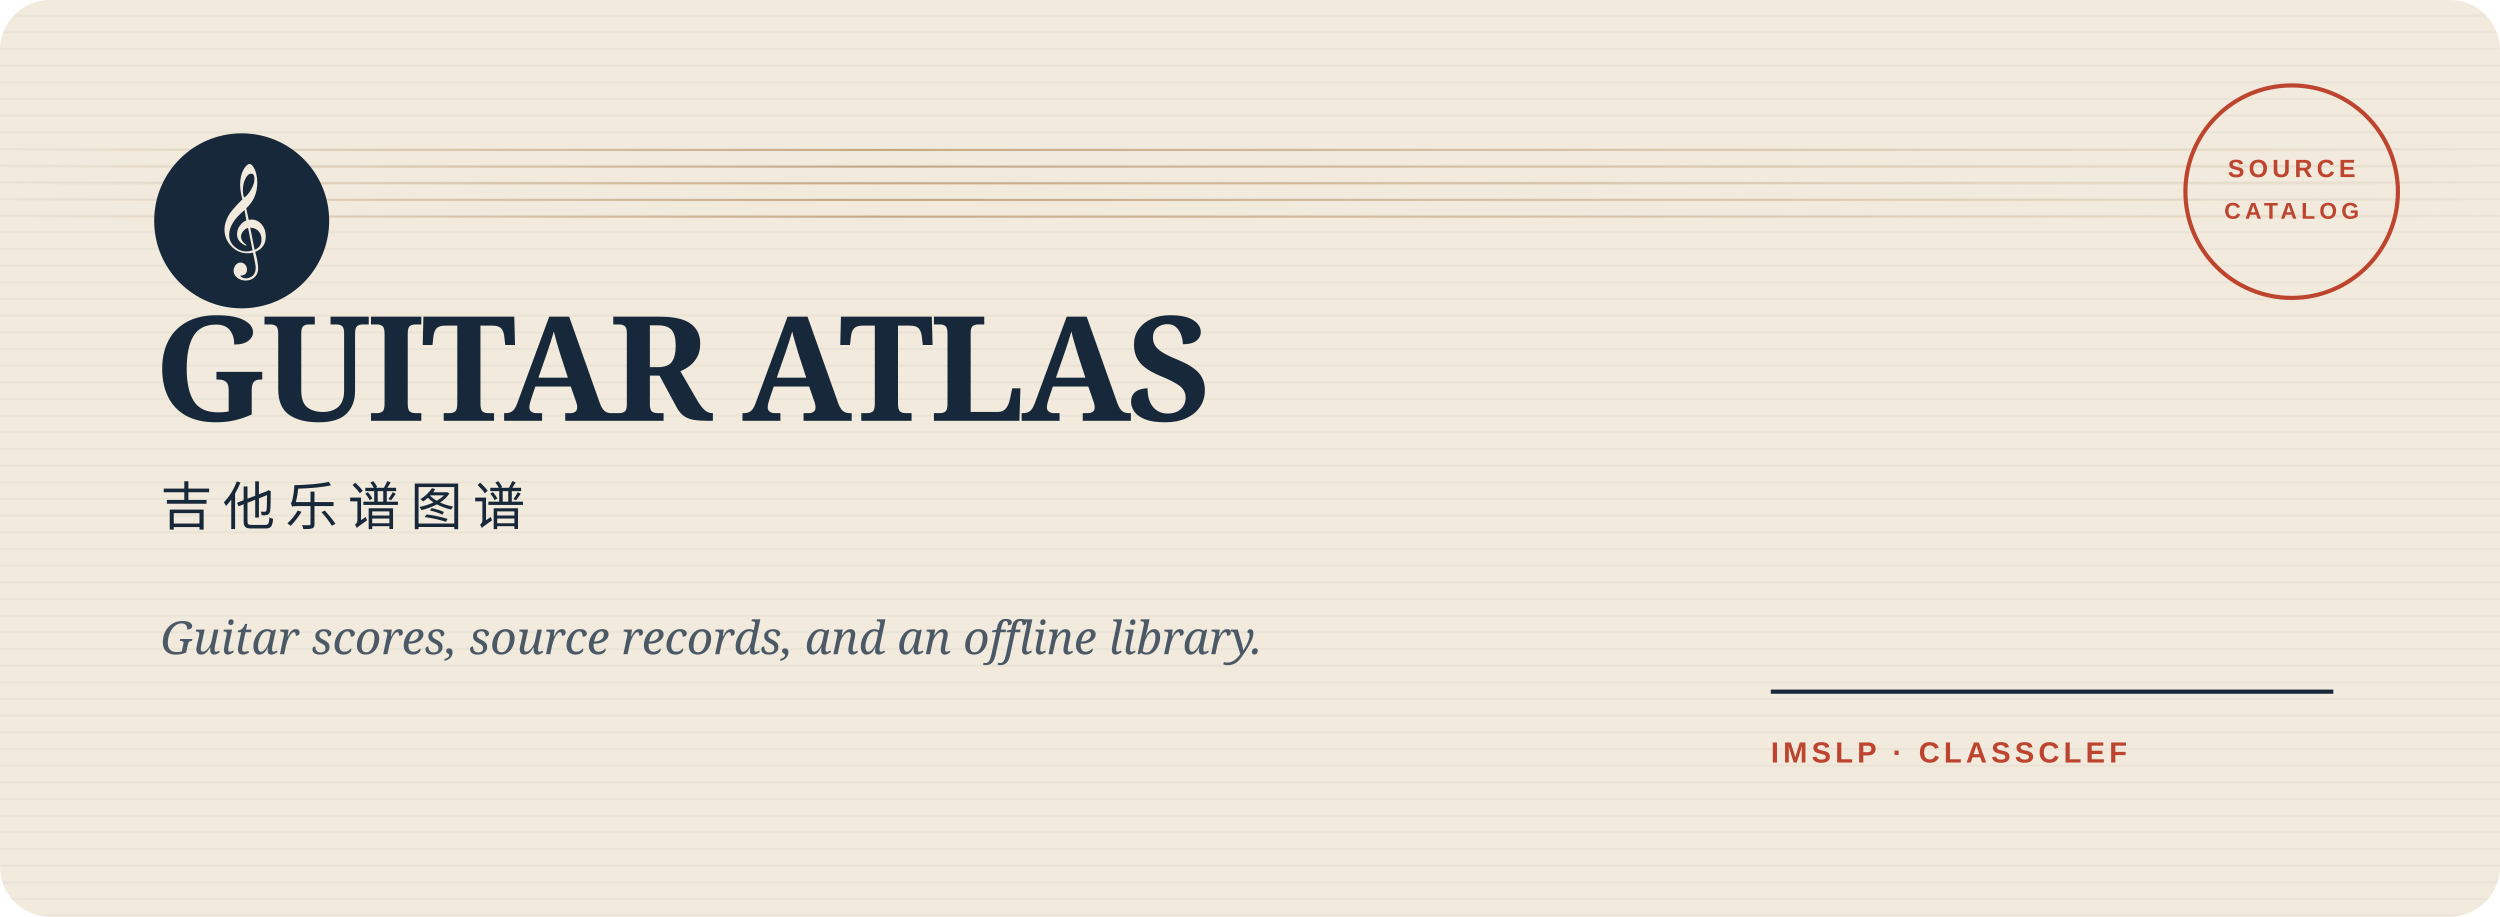
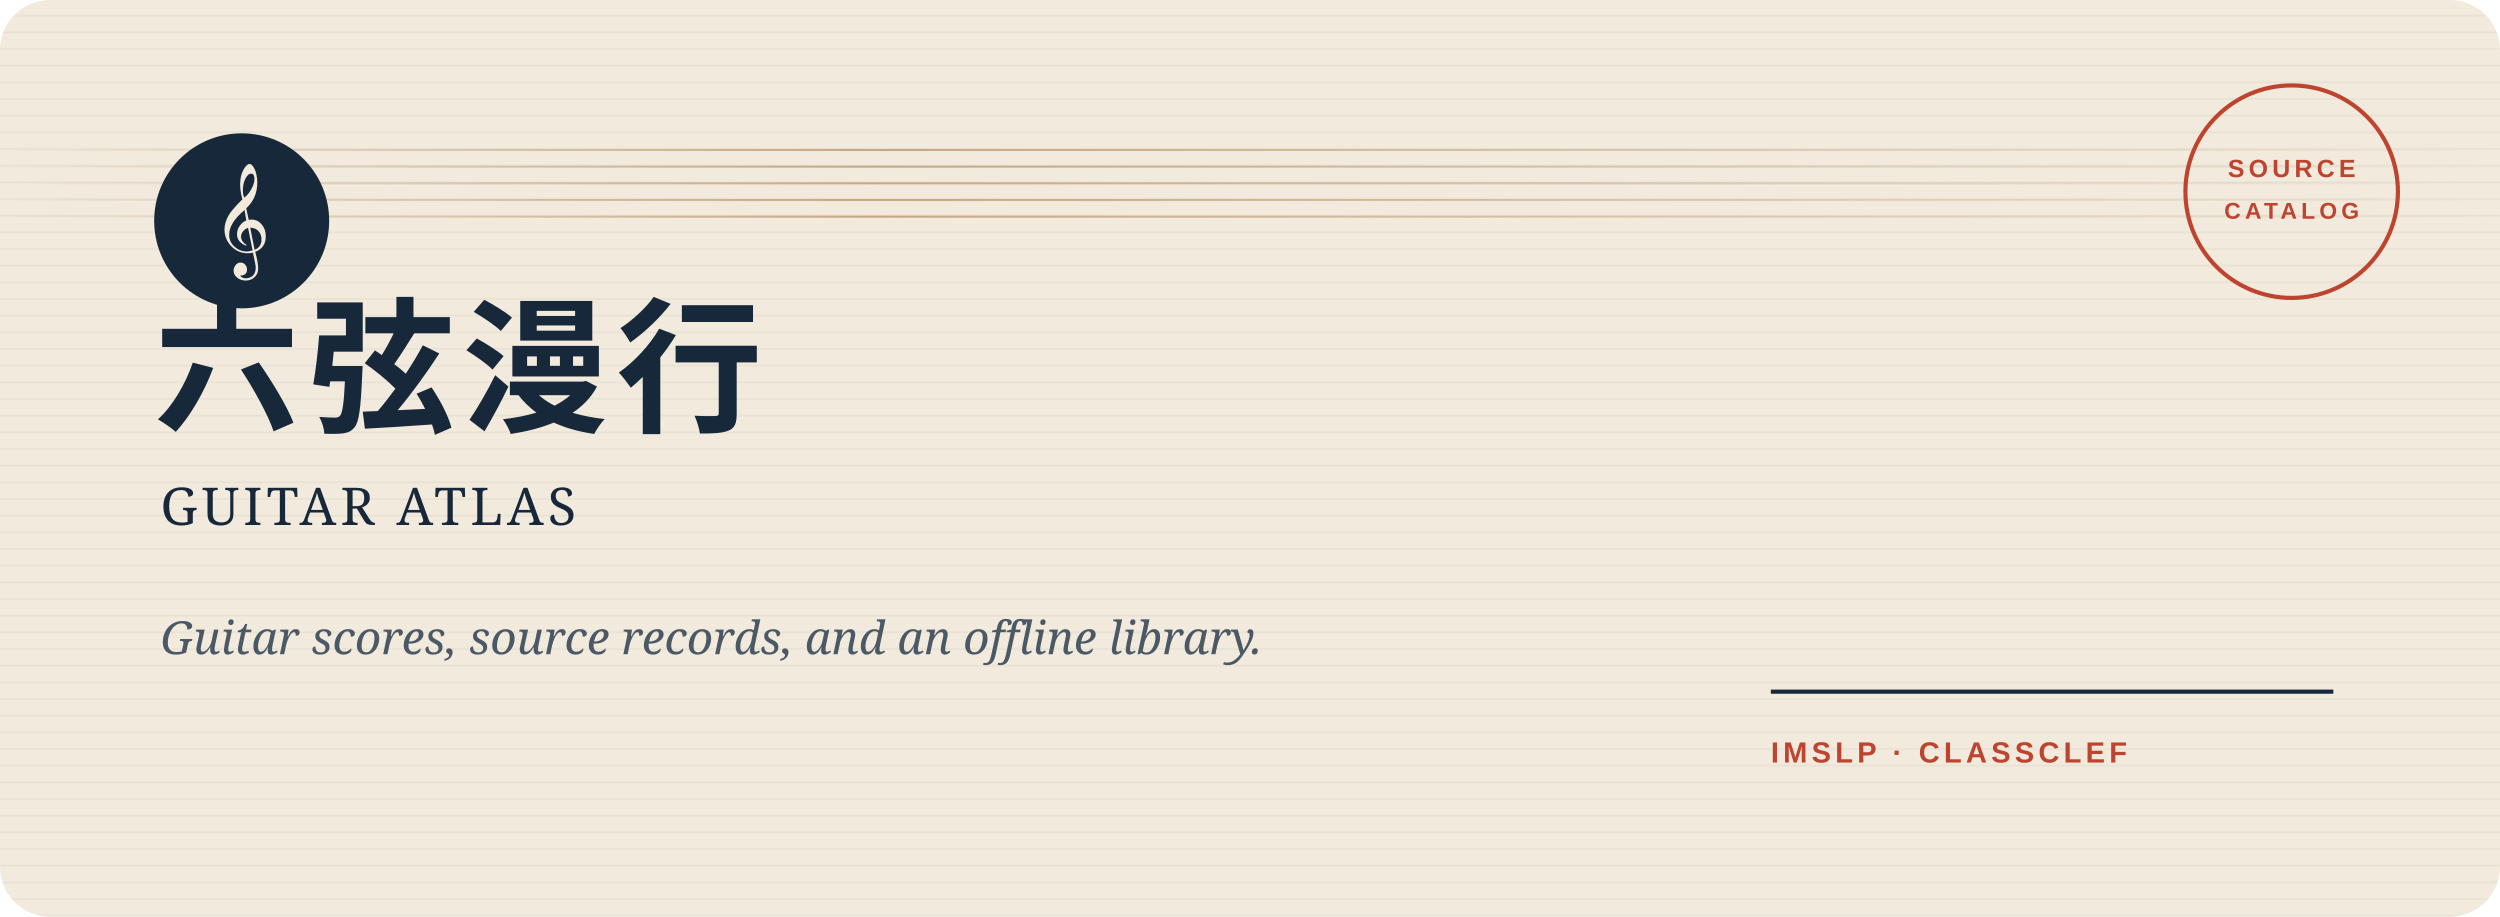
<svg xmlns="http://www.w3.org/2000/svg" width="1200" height="440" viewBox="0 0 1200 440" role="img" aria-labelledby="title desc">
  <defs>
    <pattern id="grain" width="8" height="8" patternUnits="userSpaceOnUse">
      <path d="M0 7.5h8" stroke="#17283b" stroke-opacity=".035" />
    </pattern>
    <linearGradient id="fade" x1="0" x2="1">
      <stop offset="0" stop-color="#a67542" stop-opacity="0" />
      <stop offset=".35" stop-color="#a67542" stop-opacity=".55" />
      <stop offset="1" stop-color="#a67542" stop-opacity="0" />
    </linearGradient>
  </defs>
  <rect width="1200" height="440" rx="24" fill="#f2eadc" />
  <rect width="1200" height="440" rx="24" fill="url(#grain)" />
  <path d="M0 72h1200M0 80h1200M0 88h1200M0 96h1200M0 104h1200" stroke="url(#fade)" />
  <g transform="translate(74 64)">
    <circle cx="42" cy="42" r="42" fill="#17283b" />
    <text x="42" y="57" text-anchor="middle" fill="#f2eadc" font-family="Georgia,serif" font-size="47">𝄞</text>
  </g>
  <g fill="#17283b">
-     <text x="74" y="202" font-family="Georgia,serif" font-weight="700" font-size="70" letter-spacing="-2">GUITAR ATLAS</text>
-     <text x="77" y="252" font-family="PingFang SC,Noto Serif SC,serif" font-size="25" letter-spacing="5">吉他乐谱图谱</text>
+     <text x="74" y="202" font-family="PingFang SC,Noto Serif SC,serif" font-weight="700" font-size="70" letter-spacing="4">六弦漫行</text>
+     <text x="77" y="252" font-family="Georgia,serif" font-size="25" letter-spacing="2">GUITAR ATLAS</text>
    <text x="77" y="314" font-family="Georgia,serif" font-style="italic" font-size="22" fill="#4b5967">Guitar scores, source records, and an offline library.</text>
  </g>
  <g transform="translate(850 332)">
    <path d="M0 0h270" stroke="#17283b" stroke-width="2" />
    <text y="34" fill="#bd452f" font-family="Avenir,Arial,sans-serif" font-size="14" font-weight="700" letter-spacing="2">IMSLP  ·  CLASSCLEF</text>
  </g>
  <circle cx="1100" cy="92" r="51" fill="none" stroke="#bd452f" stroke-width="2" />
  <text x="1100" y="85" text-anchor="middle" fill="#bd452f" font-family="Avenir,Arial,sans-serif" font-size="12" font-weight="700" letter-spacing="2">SOURCE</text>
  <text x="1100" y="105" text-anchor="middle" fill="#bd452f" font-family="Avenir,Arial,sans-serif" font-size="11" font-weight="700" letter-spacing="2">CATALOG</text>
</svg>
